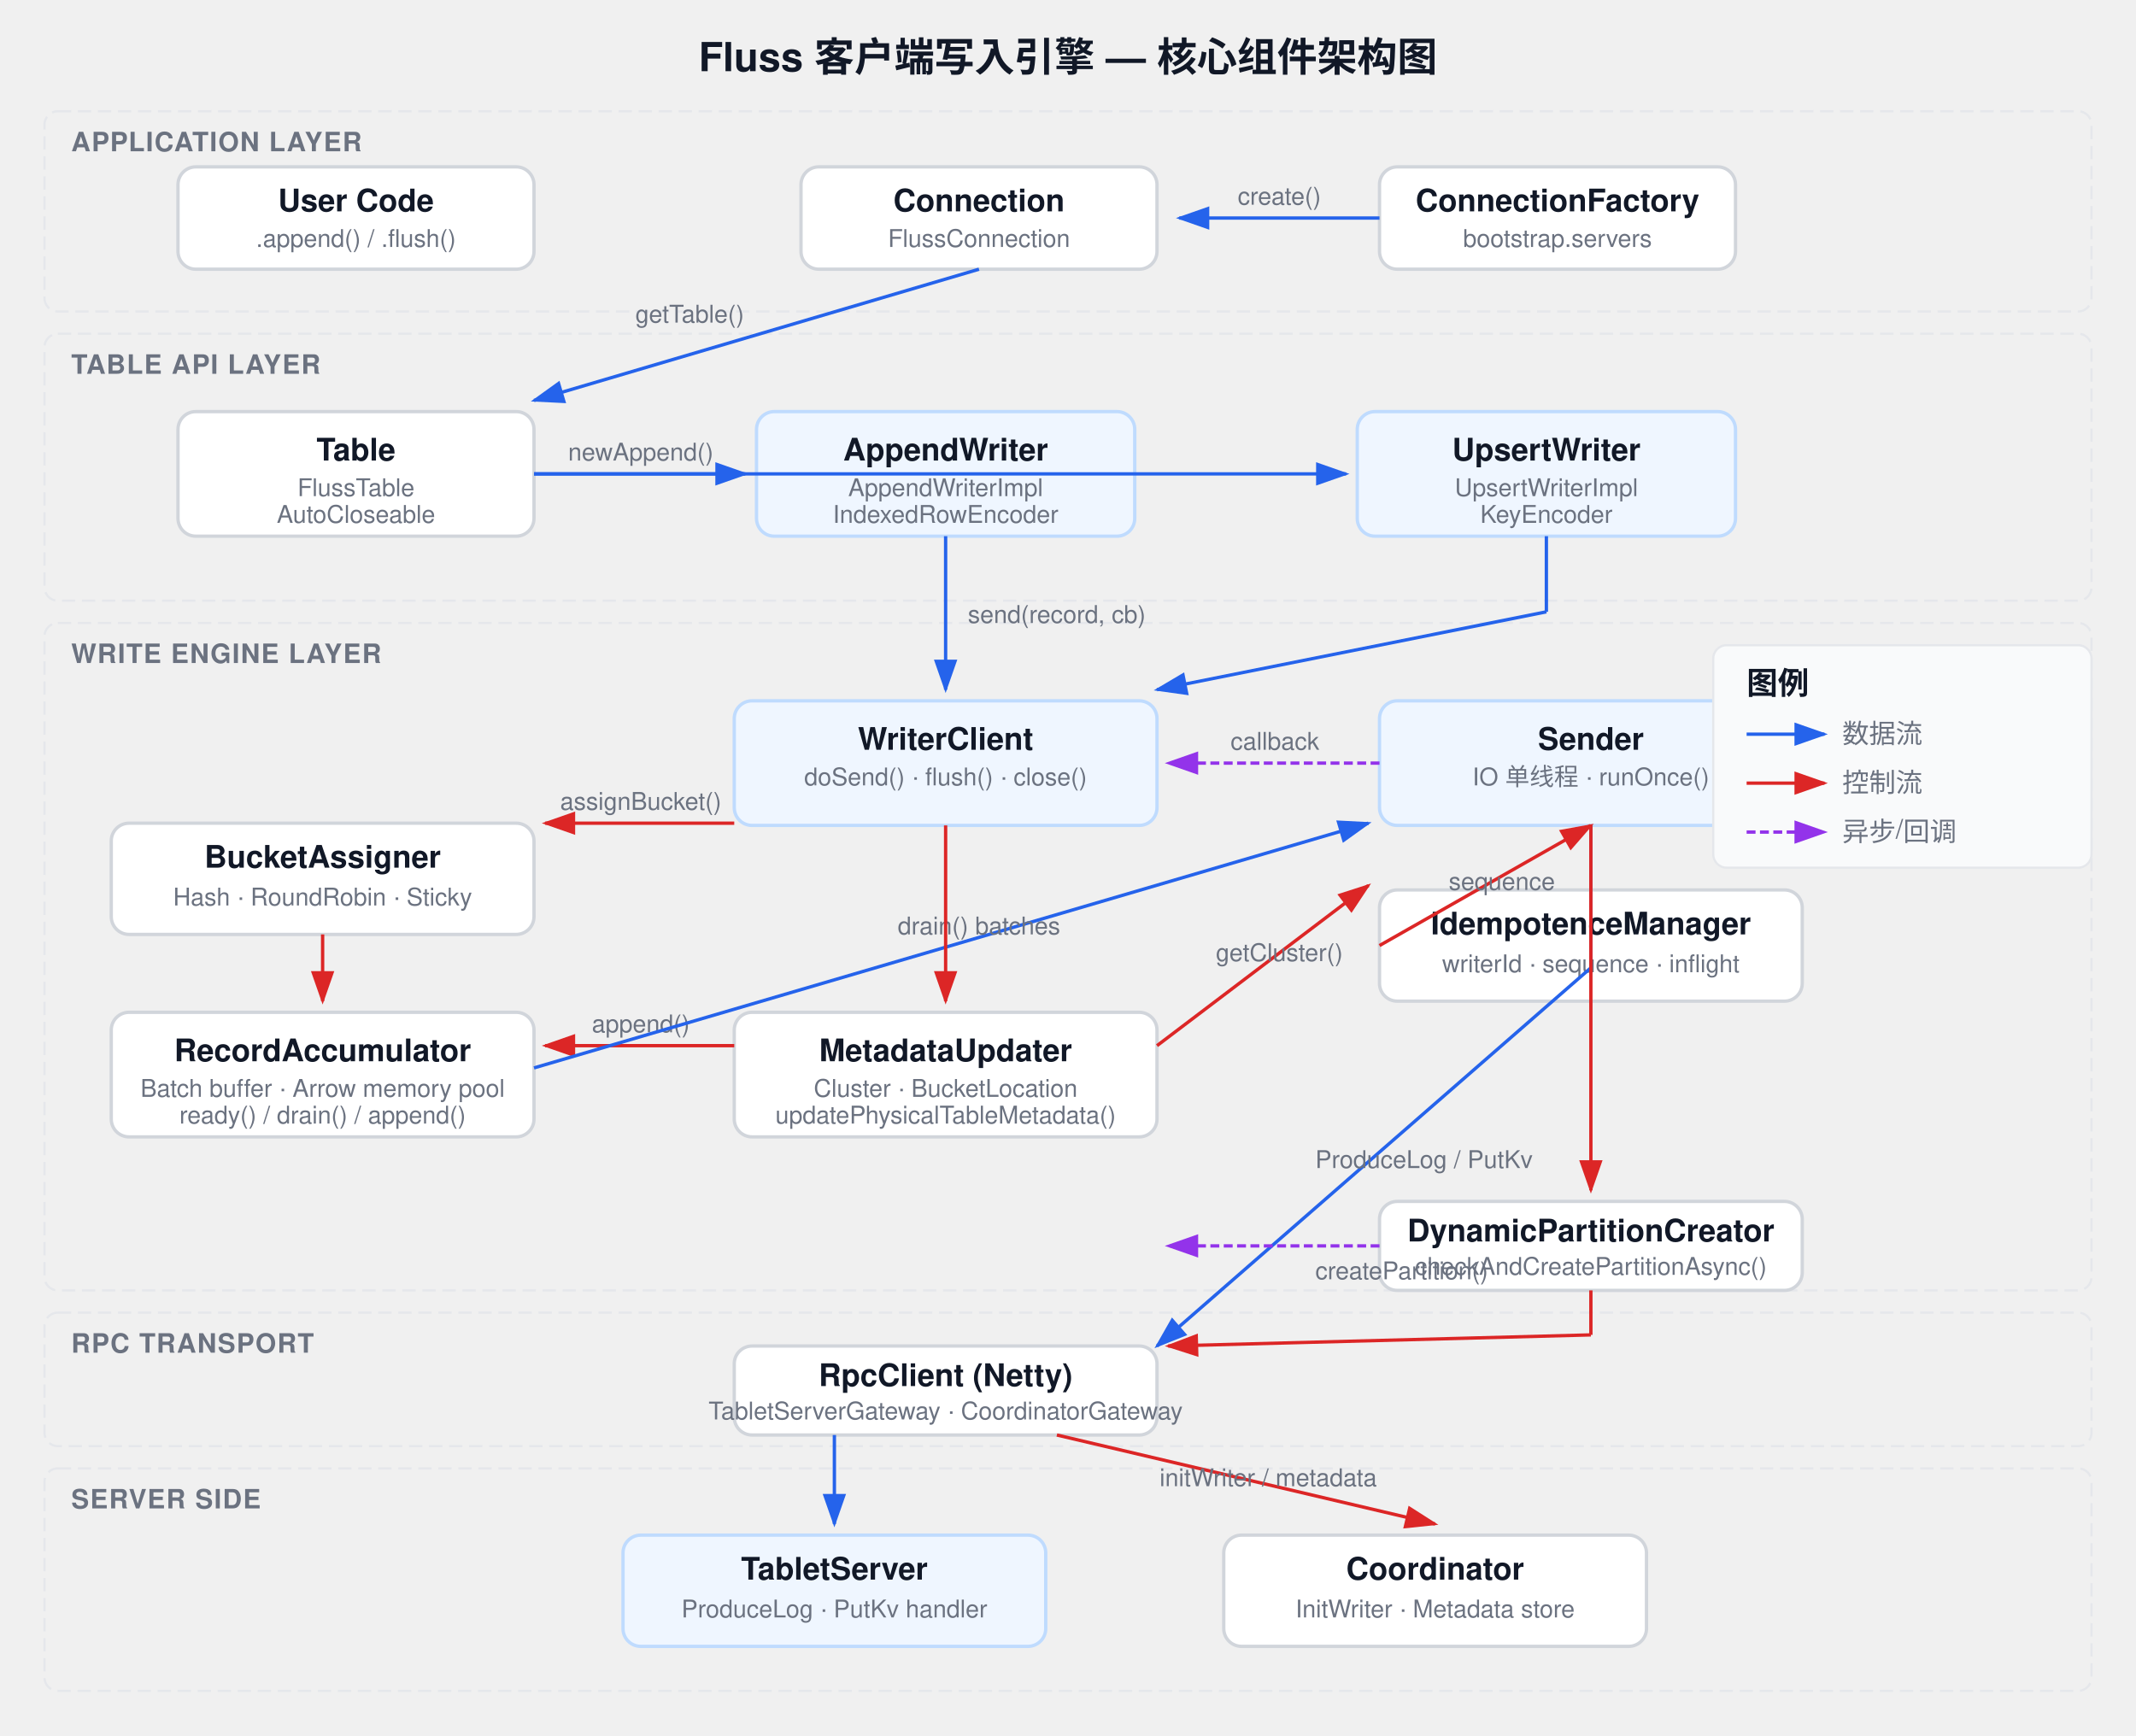
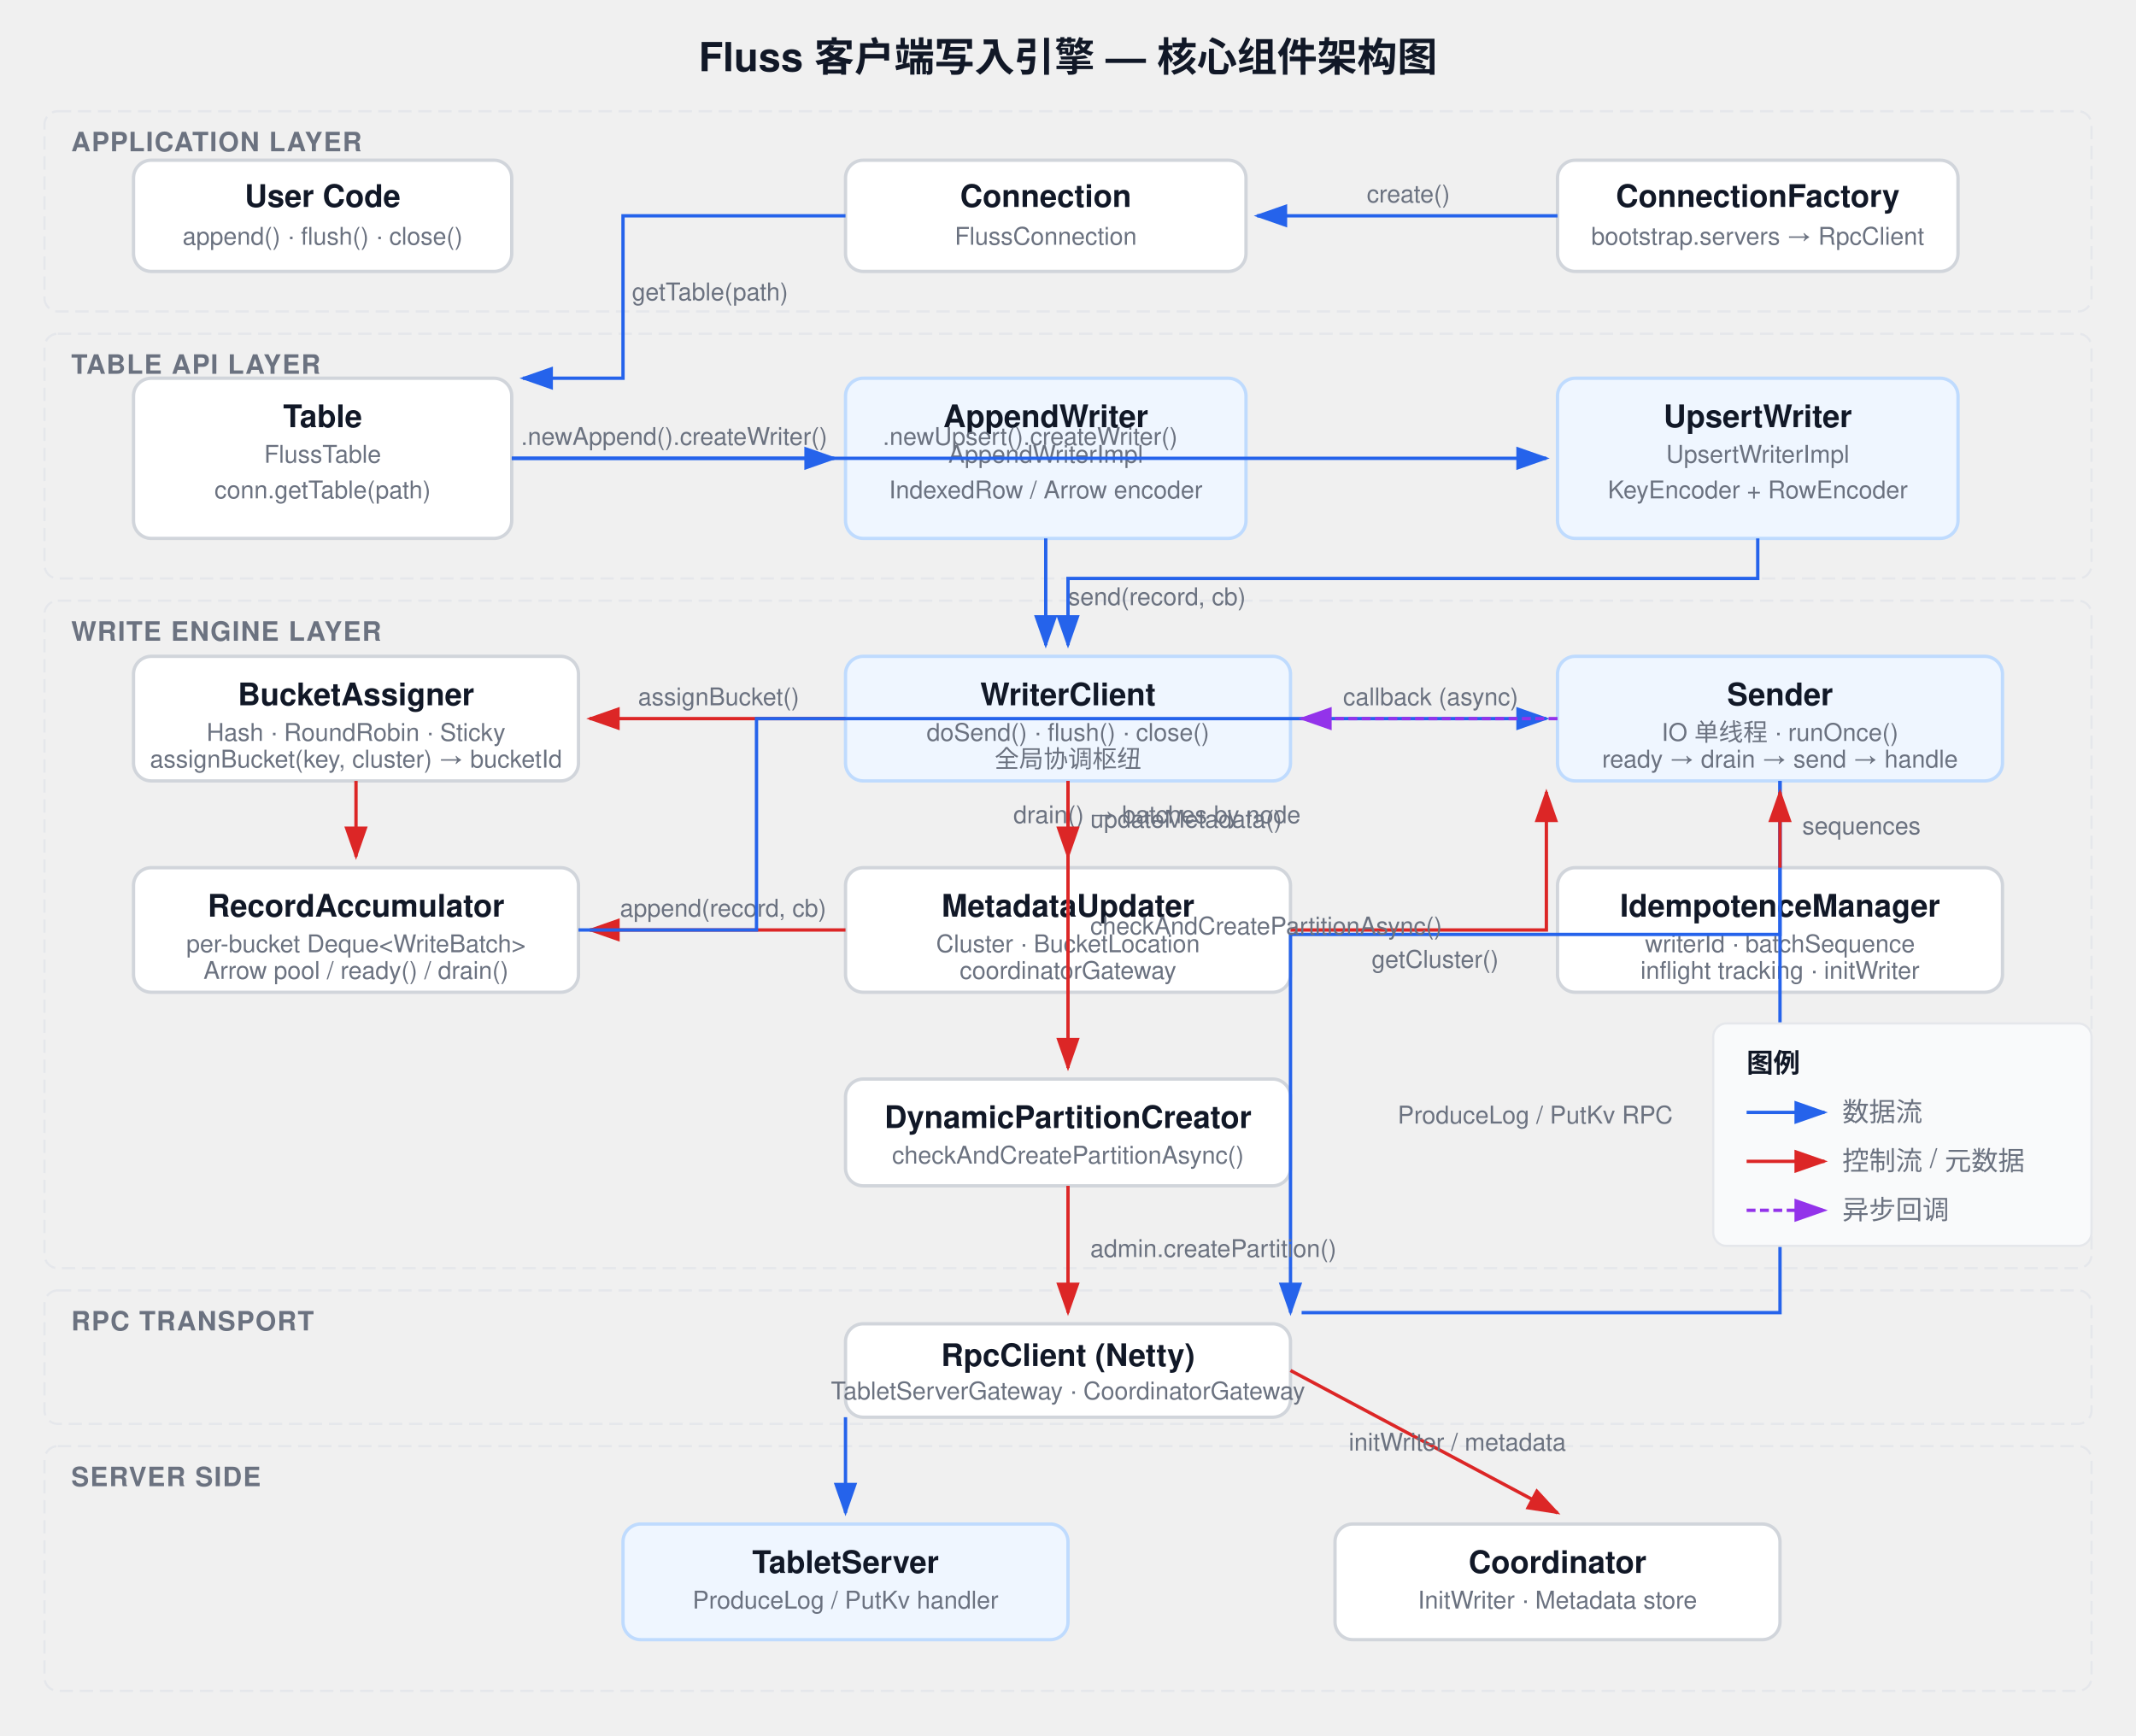
<svg xmlns="http://www.w3.org/2000/svg" viewBox="0 0 960 780">
  <style>
    text { font-family: 'Helvetica Neue', Helvetica, Arial, 'PingFang SC', 'Microsoft YaHei', 'SimHei', sans-serif; }
    .title { font-size: 18px; font-weight: 600; fill: #111827; }
    .layer-label { font-size: 12px; fill: #6b7280; font-weight: 600; text-transform: uppercase; letter-spacing: 0.5px; }
    .node-label { font-size: 14px; fill: #111827; font-weight: 600; }
    .node-sublabel { font-size: 11px; fill: #6b7280; }
    .node-box { fill: #ffffff; stroke: #d1d5db; stroke-width: 1.5; }
    .node-box-accent { fill: #eff6ff; stroke: #bfdbfe; stroke-width: 1.5; }
    .layer-box { fill: none; stroke: #e5e7eb; stroke-width: 1; stroke-dasharray: 6 3; }
    .legend-text { font-size: 12px; fill: #6b7280; }
+     .arrow-label { font-size: 11px; fill: #6b7280; }
  </style>
  <defs>
    <marker id="arrow-data" markerWidth="10" markerHeight="7" refX="9" refY="3.5" orient="auto">
      <polygon points="0 0, 10 3.5, 0 7" fill="#2563eb" />
    </marker>
    <marker id="arrow-control" markerWidth="10" markerHeight="7" refX="9" refY="3.5" orient="auto">
      <polygon points="0 0, 10 3.5, 0 7" fill="#dc2626" />
    </marker>
    <marker id="arrow-async" markerWidth="10" markerHeight="7" refX="9" refY="3.5" orient="auto">
      <polygon points="0 0, 10 3.5, 0 7" fill="#9333ea" />
    </marker>
  </defs>
  <text x="480" y="32" text-anchor="middle" class="title">Fluss 客户端写入引擎 — 核心组件架构图</text>
  <rect x="20" y="50" width="920" height="90" rx="6" class="layer-box" />
  <text x="32" y="68" class="layer-label">APPLICATION LAYER</text>
-   <rect x="20" y="150" width="920" height="120" rx="6" class="layer-box" />
+   <rect x="20" y="150" width="920" height="110" rx="6" class="layer-box" />
  <text x="32" y="168" class="layer-label">TABLE API LAYER</text>
-   <rect x="20" y="280" width="920" height="300" rx="6" class="layer-box" />
-   <text x="32" y="298" class="layer-label">WRITE ENGINE LAYER</text>
-   <rect x="20" y="590" width="920" height="60" rx="6" class="layer-box" />
-   <text x="32" y="608" class="layer-label">RPC TRANSPORT</text>
-   <rect x="20" y="660" width="920" height="100" rx="6" class="layer-box" />
-   <text x="32" y="678" class="layer-label">SERVER SIDE</text>
-   <rect x="80" y="75" width="160" height="46" rx="8" class="node-box" />
-   <text x="160" y="95" text-anchor="middle" class="node-label">User Code</text>
-   <text x="160" y="111" text-anchor="middle" class="node-sublabel">.append() / .flush()</text>
-   <rect x="360" y="75" width="160" height="46" rx="8" class="node-box" />
-   <text x="440" y="95" text-anchor="middle" class="node-label">Connection</text>
-   <text x="440" y="111" text-anchor="middle" class="node-sublabel">FlussConnection</text>
-   <rect x="620" y="75" width="160" height="46" rx="8" class="node-box" />
-   <text x="700" y="95" text-anchor="middle" class="node-label">ConnectionFactory</text>
-   <text x="700" y="111" text-anchor="middle" class="node-sublabel">bootstrap.servers</text>
-   <rect x="80" y="185" width="160" height="56" rx="8" class="node-box" />
-   <text x="160" y="207" text-anchor="middle" class="node-label">Table</text>
-   <text x="160" y="223" text-anchor="middle" class="node-sublabel">FlussTable</text>
-   <text x="160" y="235" text-anchor="middle" class="node-sublabel">AutoCloseable</text>
-   <rect x="340" y="185" width="170" height="56" rx="8" class="node-box-accent" />
-   <text x="425" y="207" text-anchor="middle" class="node-label">AppendWriter</text>
-   <text x="425" y="223" text-anchor="middle" class="node-sublabel">AppendWriterImpl</text>
-   <text x="425" y="235" text-anchor="middle" class="node-sublabel">IndexedRowEncoder</text>
-   <rect x="610" y="185" width="170" height="56" rx="8" class="node-box-accent" />
-   <text x="695" y="207" text-anchor="middle" class="node-label">UpsertWriter</text>
-   <text x="695" y="223" text-anchor="middle" class="node-sublabel">UpsertWriterImpl</text>
-   <text x="695" y="235" text-anchor="middle" class="node-sublabel">KeyEncoder</text>
-   <rect x="330" y="315" width="190" height="56" rx="8" class="node-box-accent" />
-   <text x="425" y="337" text-anchor="middle" class="node-label">WriterClient</text>
-   <text x="425" y="353" text-anchor="middle" class="node-sublabel">doSend() · flush() · close()</text>
-   <rect x="50" y="370" width="190" height="50" rx="8" class="node-box" />
-   <text x="145" y="390" text-anchor="middle" class="node-label">BucketAssigner</text>
-   <text x="145" y="407" text-anchor="middle" class="node-sublabel">Hash · RoundRobin · Sticky</text>
-   <rect x="50" y="455" width="190" height="56" rx="8" class="node-box" />
-   <text x="145" y="477" text-anchor="middle" class="node-label">RecordAccumulator</text>
-   <text x="145" y="493" text-anchor="middle" class="node-sublabel">Batch buffer · Arrow memory pool</text>
-   <text x="145" y="505" text-anchor="middle" class="node-sublabel">ready() / drain() / append()</text>
-   <rect x="620" y="315" width="190" height="56" rx="8" class="node-box-accent" />
-   <text x="715" y="337" text-anchor="middle" class="node-label">Sender</text>
-   <text x="715" y="353" text-anchor="middle" class="node-sublabel">IO 单线程 · runOnce()</text>
-   <rect x="620" y="400" width="190" height="50" rx="8" class="node-box" />
-   <text x="715" y="420" text-anchor="middle" class="node-label">IdempotenceManager</text>
-   <text x="715" y="437" text-anchor="middle" class="node-sublabel">writerId · sequence · inflight</text>
-   <rect x="330" y="455" width="190" height="56" rx="8" class="node-box" />
-   <text x="425" y="477" text-anchor="middle" class="node-label">MetadataUpdater</text>
-   <text x="425" y="493" text-anchor="middle" class="node-sublabel">Cluster · BucketLocation</text>
-   <text x="425" y="505" text-anchor="middle" class="node-sublabel">updatePhysicalTableMetadata()</text>
-   <rect x="620" y="540" width="190" height="40" rx="8" class="node-box" />
-   <text x="715" y="558" text-anchor="middle" class="node-label">DynamicPartitionCreator</text>
-   <text x="715" y="573" text-anchor="middle" class="node-sublabel">checkAndCreatePartitionAsync()</text>
-   <rect x="330" y="605" width="190" height="40" rx="8" class="node-box" />
-   <text x="425" y="623" text-anchor="middle" class="node-label">RpcClient (Netty)</text>
-   <text x="425" y="638" text-anchor="middle" class="node-sublabel">TabletServerGateway · CoordinatorGateway</text>
-   <rect x="280" y="690" width="190" height="50" rx="8" class="node-box-accent" />
-   <text x="375" y="710" text-anchor="middle" class="node-label">TabletServer</text>
-   <text x="375" y="727" text-anchor="middle" class="node-sublabel">ProduceLog · PutKv handler</text>
-   <rect x="550" y="690" width="190" height="50" rx="8" class="node-box" />
-   <text x="645" y="710" text-anchor="middle" class="node-label">Coordinator</text>
-   <text x="645" y="727" text-anchor="middle" class="node-sublabel">InitWriter · Metadata store</text>
-   <line x1="620" y1="98" x2="530" y2="98" stroke="#2563eb" stroke-width="1.5" marker-end="url(#arrow-data)" />
-   <text x="575" y="92" text-anchor="middle" class="node-sublabel">create()</text>
-   <line x1="440" y1="121" x2="240" y2="180" stroke="#2563eb" stroke-width="1.5" marker-end="url(#arrow-data)" />
-   <text x="310" y="145" text-anchor="middle" class="node-sublabel">getTable()</text>
-   <line x1="240" y1="213" x2="335" y2="213" stroke="#2563eb" stroke-width="1.5" marker-end="url(#arrow-data)" />
-   <text x="288" y="207" text-anchor="middle" class="node-sublabel">newAppend()</text>
-   <line x1="240" y1="213" x2="605" y2="213" stroke="#2563eb" stroke-width="1.5" marker-end="url(#arrow-data)" />
-   <line x1="425" y1="241" x2="425" y2="310" stroke="#2563eb" stroke-width="1.5" marker-end="url(#arrow-data)" />
-   <text x="435" y="280" text-anchor="start" class="node-sublabel">send(record, cb)</text>
-   <line x1="695" y1="241" x2="695" y2="275" stroke="#2563eb" stroke-width="1.5" />
-   <line x1="695" y1="275" x2="520" y2="310" stroke="#2563eb" stroke-width="1.5" marker-end="url(#arrow-data)" />
-   <line x1="330" y1="370" x2="245" y2="370" stroke="#dc2626" stroke-width="1.5" marker-end="url(#arrow-control)" />
-   <text x="288" y="364" text-anchor="middle" class="node-sublabel">assignBucket()</text>
-   <path d="M 145 420 L 145 450" stroke="#dc2626" stroke-width="1.5" marker-end="url(#arrow-control)" />
-   <line x1="330" y1="470" x2="245" y2="470" stroke="#dc2626" stroke-width="1.5" marker-end="url(#arrow-control)" />
-   <text x="288" y="464" text-anchor="middle" class="node-sublabel">append()</text>
-   <line x1="240" y1="480" x2="615" y2="370" stroke="#2563eb" stroke-width="1.5" marker-end="url(#arrow-data)" />
-   <text x="440" y="420" text-anchor="middle" class="node-sublabel">drain() batches</text>
-   <line x1="620" y1="343" x2="525" y2="343" stroke="#9333ea" stroke-width="1.5" stroke-dasharray="4,2" marker-end="url(#arrow-async)" />
-   <text x="573" y="337" text-anchor="middle" class="node-sublabel">callback</text>
-   <line x1="715" y1="371" x2="715" y2="435" stroke="#2563eb" stroke-width="1.5" />
-   <line x1="715" y1="435" x2="520" y2="605" stroke="#2563eb" stroke-width="1.5" marker-end="url(#arrow-data)" />
-   <text x="640" y="525" text-anchor="middle" class="node-sublabel">ProduceLog / PutKv</text>
-   <line x1="375" y1="645" x2="375" y2="685" stroke="#2563eb" stroke-width="1.5" marker-end="url(#arrow-data)" />
-   <line x1="475" y1="645" x2="645" y2="685" stroke="#dc2626" stroke-width="1.5" marker-end="url(#arrow-control)" />
-   <text x="570" y="668" text-anchor="middle" class="node-sublabel">initWriter / metadata</text>
-   <line x1="520" y1="470" x2="615" y2="398" stroke="#dc2626" stroke-width="1.5" marker-end="url(#arrow-control)" />
-   <text x="575" y="432" text-anchor="middle" class="node-sublabel">getCluster()</text>
-   <line x1="620" y1="425" x2="715" y2="371" stroke="#dc2626" stroke-width="1.5" marker-end="url(#arrow-control)" />
-   <text x="675" y="400" text-anchor="middle" class="node-sublabel">sequence</text>
-   <line x1="425" y1="371" x2="425" y2="450" stroke="#dc2626" stroke-width="1.5" marker-end="url(#arrow-control)" />
-   <path d="M 715 371 L 715 535" stroke="#dc2626" stroke-width="1.5" marker-end="url(#arrow-control)" />
-   <line x1="620" y1="560" x2="525" y2="560" stroke="#9333ea" stroke-width="1.5" stroke-dasharray="4,2" marker-end="url(#arrow-async)" />
-   <line x1="715" y1="580" x2="715" y2="600" stroke="#dc2626" stroke-width="1.5" />
-   <line x1="715" y1="600" x2="525" y2="605" stroke="#dc2626" stroke-width="1.5" marker-end="url(#arrow-control)" />
-   <text x="630" y="575" text-anchor="middle" class="node-sublabel">createPartition()</text>
-   <rect x="770" y="290" width="170" height="100" rx="6" fill="#f9fafb" stroke="#e5e7eb" stroke-width="1" />
-   <text x="785" y="312" class="node-label" font-size="12">图例</text>
-   <line x1="785" y1="330" x2="820" y2="330" stroke="#2563eb" stroke-width="1.5" marker-end="url(#arrow-data)" />
-   <text x="828" y="334" class="legend-text">数据流</text>
-   <line x1="785" y1="352" x2="820" y2="352" stroke="#dc2626" stroke-width="1.5" marker-end="url(#arrow-control)" />
-   <text x="828" y="356" class="legend-text">控制流</text>
-   <line x1="785" y1="374" x2="820" y2="374" stroke="#9333ea" stroke-width="1.5" stroke-dasharray="4,2" marker-end="url(#arrow-async)" />
-   <text x="828" y="378" class="legend-text">异步/回调</text>
+   <rect x="20" y="270" width="920" height="300" rx="6" class="layer-box" />
+   <text x="32" y="288" class="layer-label">WRITE ENGINE LAYER</text>
+   <rect x="20" y="580" width="920" height="60" rx="6" class="layer-box" />
+   <text x="32" y="598" class="layer-label">RPC TRANSPORT</text>
+   <rect x="20" y="650" width="920" height="110" rx="6" class="layer-box" />
+   <text x="32" y="668" class="layer-label">SERVER SIDE</text>
+   <rect x="60" y="72" width="170" height="50" rx="8" class="node-box" />
+   <text x="145" y="93" text-anchor="middle" class="node-label">User Code</text>
+   <text x="145" y="110" text-anchor="middle" class="node-sublabel">append() · flush() · close()</text>
+   <rect x="380" y="72" width="180" height="50" rx="8" class="node-box" />
+   <text x="470" y="93" text-anchor="middle" class="node-label">Connection</text>
+   <text x="470" y="110" text-anchor="middle" class="node-sublabel">FlussConnection</text>
+   <rect x="700" y="72" width="180" height="50" rx="8" class="node-box" />
+   <text x="790" y="93" text-anchor="middle" class="node-label">ConnectionFactory</text>
+   <text x="790" y="110" text-anchor="middle" class="node-sublabel">bootstrap.servers → RpcClient</text>
+   <rect x="60" y="170" width="170" height="72" rx="8" class="node-box" />
+   <text x="145" y="192" text-anchor="middle" class="node-label">Table</text>
+   <text x="145" y="208" text-anchor="middle" class="node-sublabel">FlussTable</text>
+   <text x="145" y="224" text-anchor="middle" class="node-sublabel">conn.getTable(path)</text>
+   <rect x="380" y="170" width="180" height="72" rx="8" class="node-box-accent" />
+   <text x="470" y="192" text-anchor="middle" class="node-label">AppendWriter</text>
+   <text x="470" y="208" text-anchor="middle" class="node-sublabel">AppendWriterImpl</text>
+   <text x="470" y="224" text-anchor="middle" class="node-sublabel">IndexedRow / Arrow encoder</text>
+   <rect x="700" y="170" width="180" height="72" rx="8" class="node-box-accent" />
+   <text x="790" y="192" text-anchor="middle" class="node-label">UpsertWriter</text>
+   <text x="790" y="208" text-anchor="middle" class="node-sublabel">UpsertWriterImpl</text>
+   <text x="790" y="224" text-anchor="middle" class="node-sublabel">KeyEncoder + RowEncoder</text>
+   <rect x="60" y="295" width="200" height="56" rx="8" class="node-box" />
+   <text x="160" y="317" text-anchor="middle" class="node-label">BucketAssigner</text>
+   <text x="160" y="333" text-anchor="middle" class="node-sublabel">Hash · RoundRobin · Sticky</text>
+   <text x="160" y="345" text-anchor="middle" class="node-sublabel">assignBucket(key, cluster) → bucketId</text>
+   <rect x="380" y="295" width="200" height="56" rx="8" class="node-box-accent" />
+   <text x="480" y="317" text-anchor="middle" class="node-label">WriterClient</text>
+   <text x="480" y="333" text-anchor="middle" class="node-sublabel">doSend() · flush() · close()</text>
+   <text x="480" y="345" text-anchor="middle" class="node-sublabel">全局协调枢纽</text>
+   <rect x="700" y="295" width="200" height="56" rx="8" class="node-box-accent" />
+   <text x="800" y="317" text-anchor="middle" class="node-label">Sender</text>
+   <text x="800" y="333" text-anchor="middle" class="node-sublabel">IO 单线程 · runOnce()</text>
+   <text x="800" y="345" text-anchor="middle" class="node-sublabel">ready → drain → send → handle</text>
+   <rect x="60" y="390" width="200" height="56" rx="8" class="node-box" />
+   <text x="160" y="412" text-anchor="middle" class="node-label">RecordAccumulator</text>
+   <text x="160" y="428" text-anchor="middle" class="node-sublabel">per-bucket Deque&lt;WriteBatch&gt;</text>
+   <text x="160" y="440" text-anchor="middle" class="node-sublabel">Arrow pool / ready() / drain()</text>
+   <rect x="380" y="390" width="200" height="56" rx="8" class="node-box" />
+   <text x="480" y="412" text-anchor="middle" class="node-label">MetadataUpdater</text>
+   <text x="480" y="428" text-anchor="middle" class="node-sublabel">Cluster · BucketLocation</text>
+   <text x="480" y="440" text-anchor="middle" class="node-sublabel">coordinatorGateway</text>
+   <rect x="700" y="390" width="200" height="56" rx="8" class="node-box" />
+   <text x="800" y="412" text-anchor="middle" class="node-label">IdempotenceManager</text>
+   <text x="800" y="428" text-anchor="middle" class="node-sublabel">writerId · batchSequence</text>
+   <text x="800" y="440" text-anchor="middle" class="node-sublabel">inflight tracking · initWriter</text>
+   <rect x="380" y="485" width="200" height="48" rx="8" class="node-box" />
+   <text x="480" y="507" text-anchor="middle" class="node-label">DynamicPartitionCreator</text>
+   <text x="480" y="523" text-anchor="middle" class="node-sublabel">checkAndCreatePartitionAsync()</text>
+   <rect x="380" y="595" width="200" height="42" rx="8" class="node-box" />
+   <text x="480" y="614" text-anchor="middle" class="node-label">RpcClient (Netty)</text>
+   <text x="480" y="629" text-anchor="middle" class="node-sublabel">TabletServerGateway · CoordinatorGateway</text>
+   <rect x="280" y="685" width="200" height="52" rx="8" class="node-box-accent" />
+   <text x="380" y="707" text-anchor="middle" class="node-label">TabletServer</text>
+   <text x="380" y="723" text-anchor="middle" class="node-sublabel">ProduceLog / PutKv handler</text>
+   <rect x="600" y="685" width="200" height="52" rx="8" class="node-box" />
+   <text x="700" y="707" text-anchor="middle" class="node-label">Coordinator</text>
+   <text x="700" y="723" text-anchor="middle" class="node-sublabel">InitWriter · Metadata store</text>
+   <path d="M 700 97 L 565 97" stroke="#2563eb" stroke-width="1.5" fill="none" marker-end="url(#arrow-data)" />
+   <text x="633" y="91" text-anchor="middle" class="arrow-label">create()</text>
+   <path d="M 380 97 L 280 97 L 280 170 L 235 170" stroke="#2563eb" stroke-width="1.5" fill="none" marker-end="url(#arrow-data)" />
+   <text x="280" y="135" text-anchor="start" dx="4" class="arrow-label">getTable(path)</text>
+   <path d="M 230 206 L 375 206" stroke="#2563eb" stroke-width="1.5" fill="none" marker-end="url(#arrow-data)" />
+   <text x="303" y="200" text-anchor="middle" class="arrow-label">.newAppend().createWriter()</text>
+   <path d="M 230 206 L 695 206" stroke="#2563eb" stroke-width="1.5" fill="none" marker-end="url(#arrow-data)" />
+   <text x="463" y="200" text-anchor="middle" class="arrow-label">.newUpsert().createWriter()</text>
+   <path d="M 470 242 L 470 290" stroke="#2563eb" stroke-width="1.5" fill="none" marker-end="url(#arrow-data)" />
+   <text x="480" y="272" class="arrow-label">send(record, cb)</text>
+   <path d="M 790 242 L 790 260 L 480 260 L 480 290" stroke="#2563eb" stroke-width="1.5" fill="none" marker-end="url(#arrow-data)" />
+   <path d="M 380 323 L 265 323" stroke="#dc2626" stroke-width="1.5" fill="none" marker-end="url(#arrow-control)" />
+   <text x="323" y="317" text-anchor="middle" class="arrow-label">assignBucket()</text>
+   <path d="M 160 351 L 160 385" stroke="#dc2626" stroke-width="1.5" fill="none" marker-end="url(#arrow-control)" />
+   <path d="M 380 418 L 265 418" stroke="#dc2626" stroke-width="1.5" fill="none" marker-end="url(#arrow-control)" />
+   <text x="325" y="412" text-anchor="middle" class="arrow-label">append(record, cb)</text>
+   <path d="M 260 418 L 340 418 L 340 323 L 695 323" stroke="#2563eb" stroke-width="1.5" fill="none" marker-end="url(#arrow-data)" />
+   <text x="520" y="370" text-anchor="middle" class="arrow-label">drain() → batches by node</text>
+   <path d="M 800 351 L 800 590 L 585 590 L 585 590" stroke="#2563eb" stroke-width="1.5" fill="none" />
+   <path d="M 800 351 L 800 420 L 580 420 L 580 590" stroke="#2563eb" stroke-width="1.5" fill="none" marker-end="url(#arrow-data)" />
+   <text x="690" y="505" text-anchor="middle" class="arrow-label">ProduceLog / PutKv RPC</text>
+   <path d="M 380 637 L 380 680" stroke="#2563eb" stroke-width="1.5" fill="none" marker-end="url(#arrow-data)" />
+   <path d="M 580 616 L 700 680" stroke="#dc2626" stroke-width="1.5" fill="none" marker-end="url(#arrow-control)" />
+   <text x="655" y="652" text-anchor="middle" class="arrow-label">initWriter / metadata</text>
+   <path d="M 580 418 L 695 418 L 695 356" stroke="#dc2626" stroke-width="1.5" fill="none" marker-end="url(#arrow-control)" />
+   <text x="645" y="435" text-anchor="middle" class="arrow-label">getCluster()</text>
+   <path d="M 800 390 L 800 356" stroke="#dc2626" stroke-width="1.5" fill="none" marker-end="url(#arrow-control)" />
+   <text x="810" y="375" class="arrow-label">sequences</text>
+   <path d="M 700 323 L 585 323" stroke="#9333ea" stroke-width="1.5" stroke-dasharray="4,2" fill="none" marker-end="url(#arrow-async)" />
+   <text x="643" y="317" text-anchor="middle" class="arrow-label">callback (async)</text>
+   <path d="M 480 351 L 480 385" stroke="#dc2626" stroke-width="1.5" fill="none" marker-end="url(#arrow-control)" />
+   <text x="490" y="372" class="arrow-label">updateMetadata()</text>
+   <path d="M 480 351 L 480 480" stroke="#dc2626" stroke-width="1.5" fill="none" marker-end="url(#arrow-control)" />
+   <text x="490" y="420" class="arrow-label">checkAndCreatePartitionAsync()</text>
+   <path d="M 480 533 L 480 590" stroke="#dc2626" stroke-width="1.5" fill="none" marker-end="url(#arrow-control)" />
+   <text x="490" y="565" class="arrow-label">admin.createPartition()</text>
+   <rect x="770" y="460" width="170" height="100" rx="6" fill="#f9fafb" stroke="#e5e7eb" stroke-width="1" />
+   <text x="785" y="482" font-size="12" font-weight="600" fill="#111827">图例</text>
+   <line x1="785" y1="500" x2="820" y2="500" stroke="#2563eb" stroke-width="1.5" marker-end="url(#arrow-data)" />
+   <text x="828" y="504" class="legend-text">数据流</text>
+   <line x1="785" y1="522" x2="820" y2="522" stroke="#dc2626" stroke-width="1.5" marker-end="url(#arrow-control)" />
+   <text x="828" y="526" class="legend-text">控制流 / 元数据</text>
+   <line x1="785" y1="544" x2="820" y2="544" stroke="#9333ea" stroke-width="1.5" stroke-dasharray="4,2" marker-end="url(#arrow-async)" />
+   <text x="828" y="548" class="legend-text">异步回调</text>
</svg>
